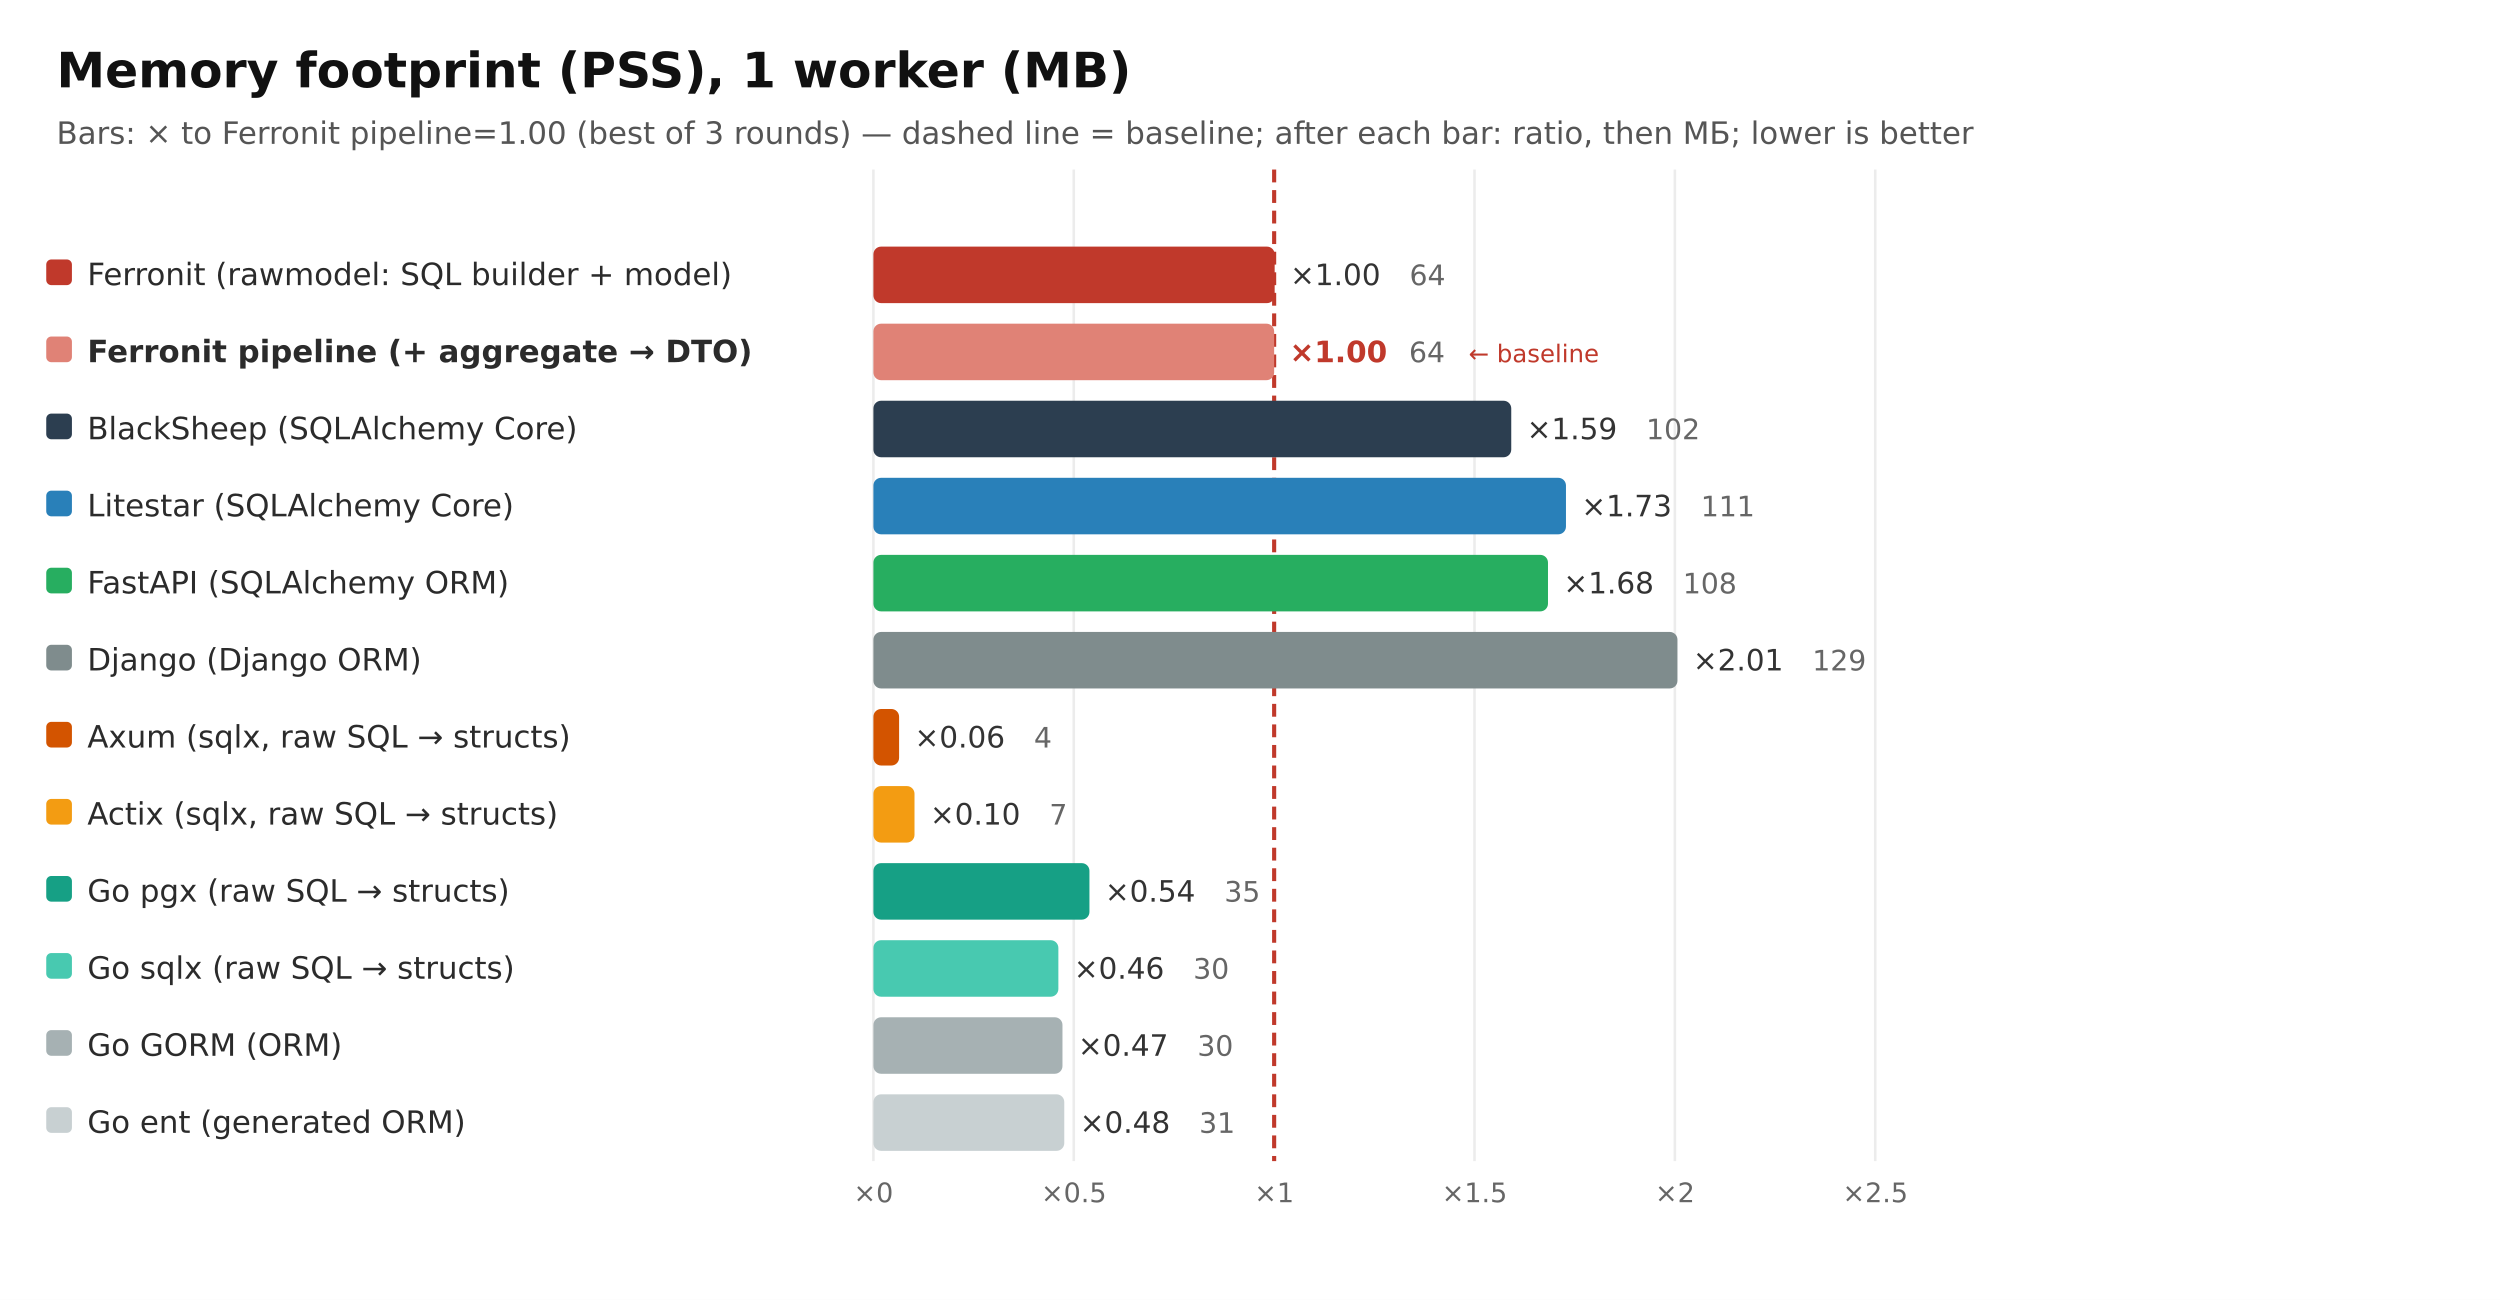
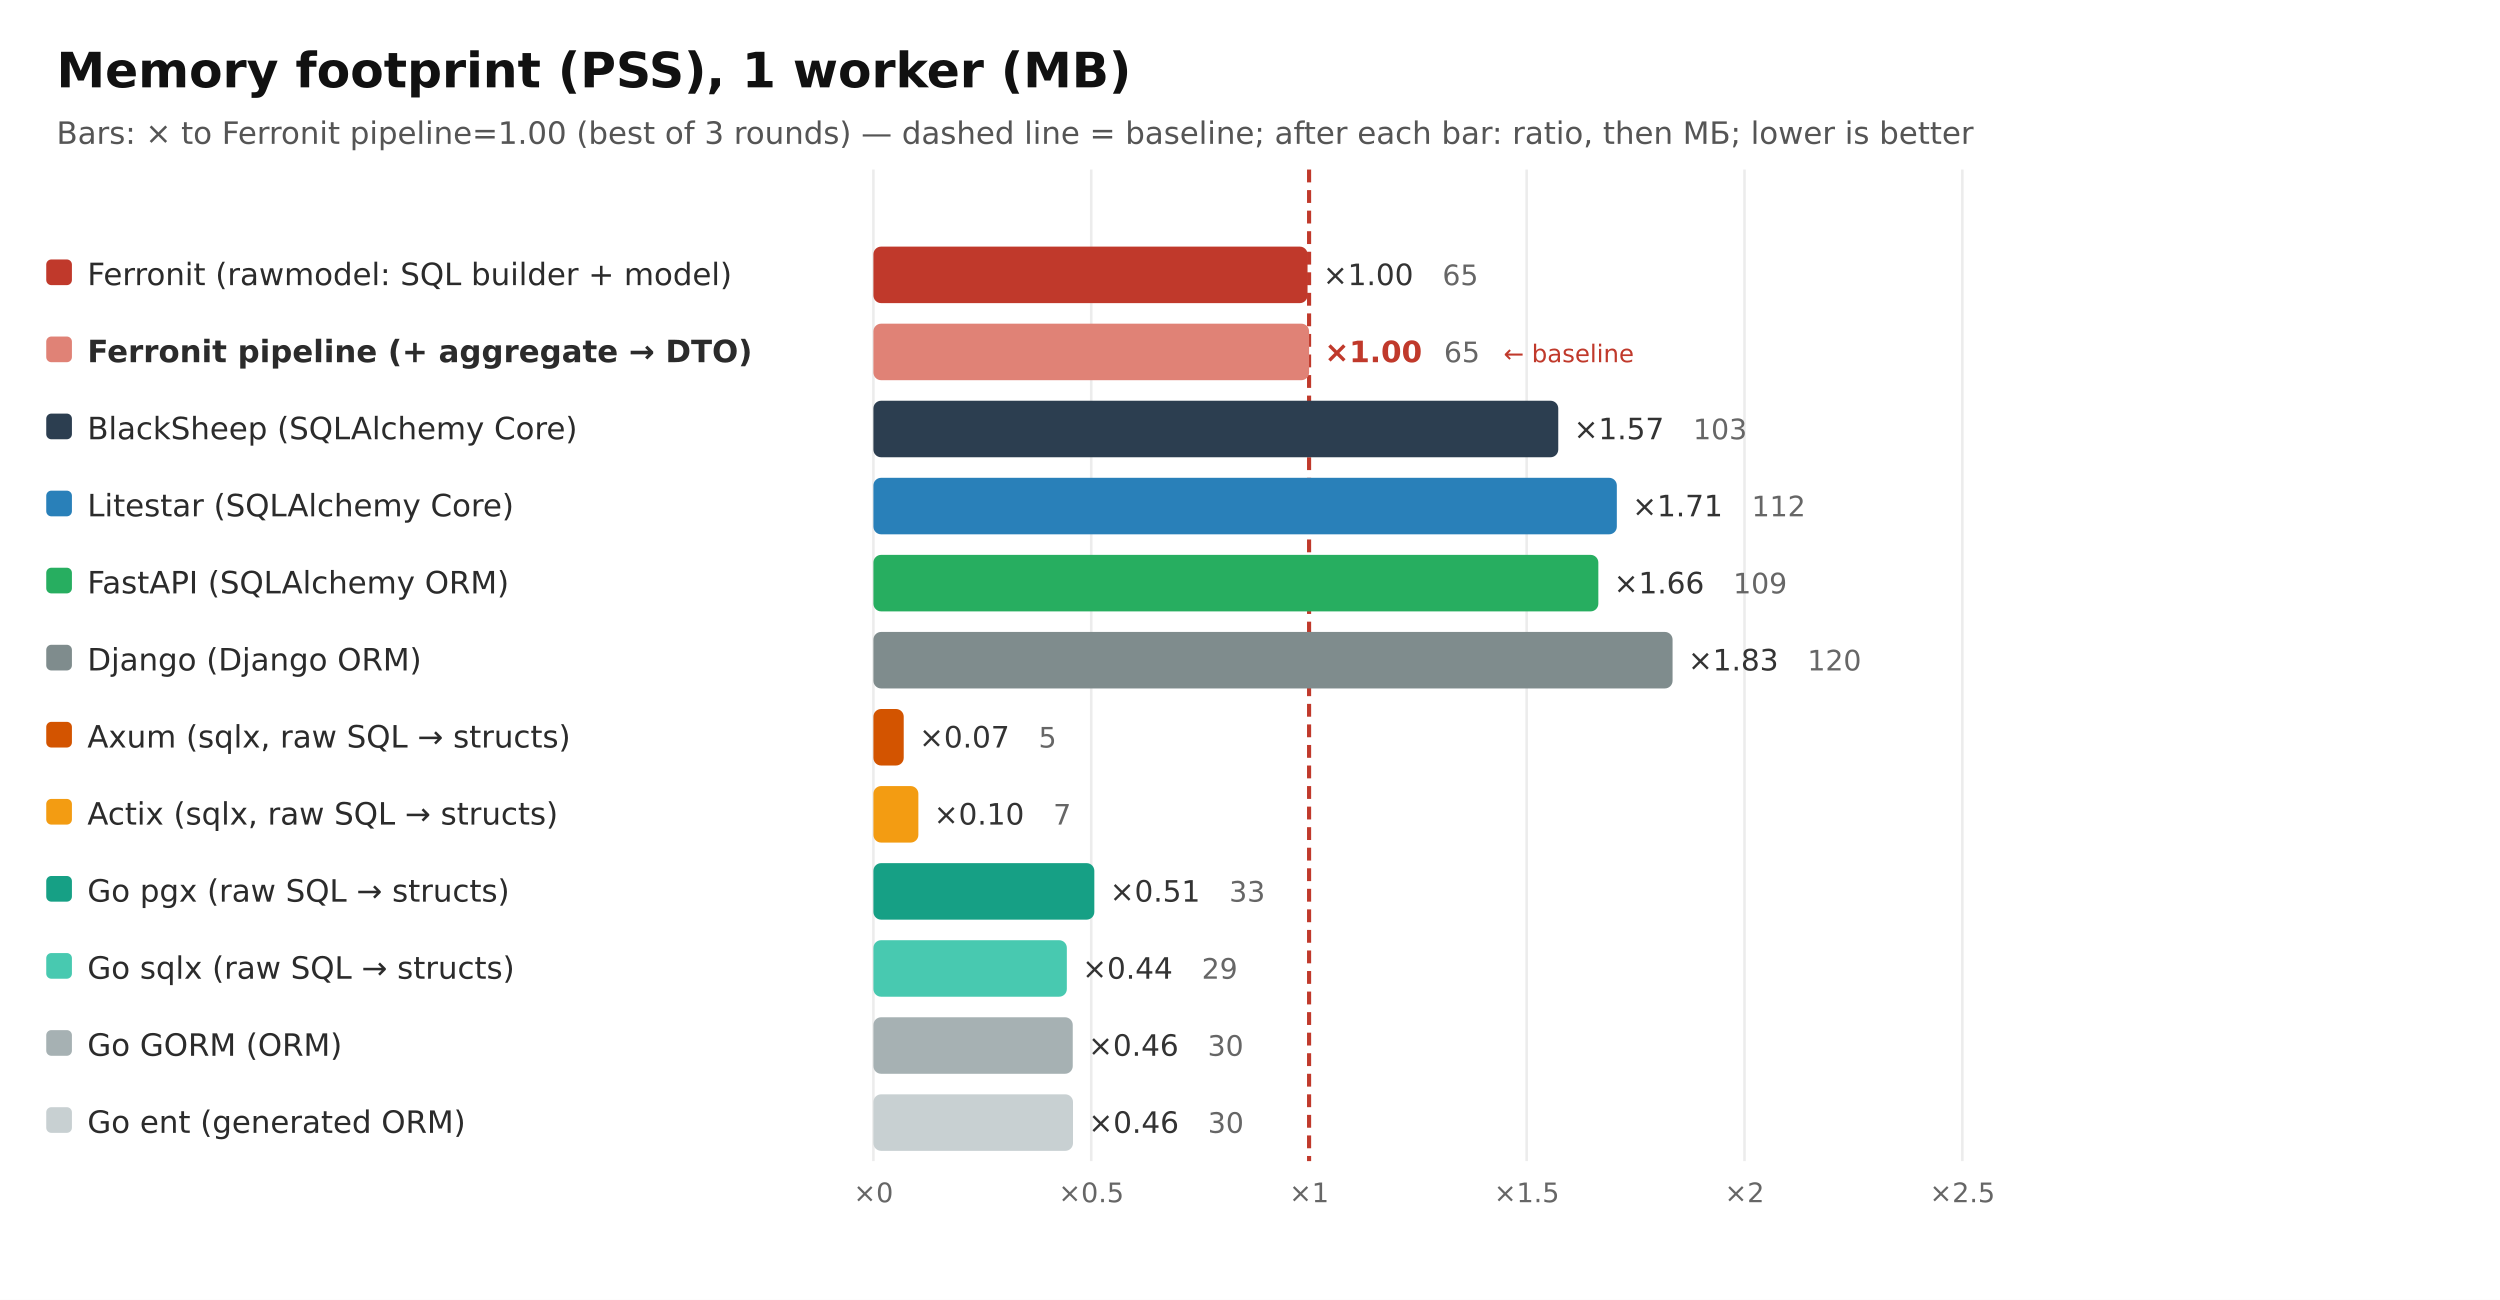
<svg xmlns="http://www.w3.org/2000/svg" width="973.2" height="506" viewBox="0 0 973.2 506" font-family="DejaVu Sans, Helvetica, Arial, sans-serif">
  <rect width="973.2" height="506" fill="#ffffff" />
  <text x="22" y="34" font-size="19" font-weight="700" fill="#111">Memory footprint (PSS), 1 worker (MB)</text>
  <text x="22" y="56" font-size="12" fill="#555">Bars: × to Ferronit pipeline=1.00 (best of 3 rounds) — dashed line = baseline; after each bar: ratio, then МБ; lower is better</text>
  <line x1="340.0" y1="66" x2="340.0" y2="452" stroke="#ececec" stroke-width="1" />
  <text x="340.0" y="468" font-size="10.5" fill="#666" text-anchor="middle">×0</text>
-   <line x1="418.0" y1="66" x2="418.0" y2="452" stroke="#ececec" stroke-width="1" />
-   <text x="418.0" y="468" font-size="10.5" fill="#666" text-anchor="middle">×0.5</text>
-   <line x1="496.0" y1="66" x2="496.0" y2="452" stroke="#c0392b" stroke-width="1.6" stroke-dasharray="5 3" />
-   <text x="496.0" y="468" font-size="10.5" fill="#666" text-anchor="middle">×1</text>
-   <line x1="574.0" y1="66" x2="574.0" y2="452" stroke="#ececec" stroke-width="1" />
-   <text x="574.0" y="468" font-size="10.5" fill="#666" text-anchor="middle">×1.5</text>
-   <line x1="652.0" y1="66" x2="652.0" y2="452" stroke="#ececec" stroke-width="1" />
-   <text x="652.0" y="468" font-size="10.5" fill="#666" text-anchor="middle">×2</text>
-   <line x1="730.0" y1="66" x2="730.0" y2="452" stroke="#ececec" stroke-width="1" />
-   <text x="730.0" y="468" font-size="10.5" fill="#666" text-anchor="middle">×2.5</text>
+   <line x1="424.8" y1="66" x2="424.8" y2="452" stroke="#ececec" stroke-width="1" />
+   <text x="424.8" y="468" font-size="10.5" fill="#666" text-anchor="middle">×0.5</text>
+   <line x1="509.6" y1="66" x2="509.6" y2="452" stroke="#c0392b" stroke-width="1.6" stroke-dasharray="5 3" />
+   <text x="509.6" y="468" font-size="10.5" fill="#666" text-anchor="middle">×1</text>
+   <line x1="594.3" y1="66" x2="594.3" y2="452" stroke="#ececec" stroke-width="1" />
+   <text x="594.3" y="468" font-size="10.5" fill="#666" text-anchor="middle">×1.5</text>
+   <line x1="679.1" y1="66" x2="679.1" y2="452" stroke="#ececec" stroke-width="1" />
+   <text x="679.1" y="468" font-size="10.5" fill="#666" text-anchor="middle">×2</text>
+   <line x1="763.9" y1="66" x2="763.9" y2="452" stroke="#ececec" stroke-width="1" />
+   <text x="763.9" y="468" font-size="10.5" fill="#666" text-anchor="middle">×2.5</text>
  <rect x="18" y="101" width="10" height="10" rx="2" fill="#c0392b" />
  <text x="34" y="111" font-size="12" fill="#2b2b2b">Ferronit (rawmodel: SQL builder + model)</text>
-   <rect x="340" y="96" width="156.2" height="22" rx="3" fill="#c0392b" />
-   <text x="502.2" y="111" font-size="11.5" fill="#333">×1.00</text>
-   <text x="548.7" y="111" font-size="11" fill="#666">64</text>
+   <rect x="340" y="96" width="169.0" height="22" rx="3" fill="#c0392b" />
+   <text x="515.0" y="111" font-size="11.5" fill="#333">×1.00</text>
+   <text x="561.5" y="111" font-size="11" fill="#666">65</text>
  <rect x="18" y="131" width="10" height="10" rx="2" fill="#e08276" />
  <text x="34" y="141" font-size="12" fill="#2b2b2b" font-weight="700">Ferronit pipeline (+ aggregate → DTO)</text>
-   <rect x="340" y="126" width="156.0" height="22" rx="3" fill="#e08276" />
-   <text x="502.0" y="141" font-size="11.5" fill="#c0392b" font-weight="700">×1.00</text>
-   <text x="548.5" y="141" font-size="11" fill="#666">64</text>
-   <text x="571.7" y="141" font-size="9.5" fill="#c0392b">← baseline</text>
+   <rect x="340" y="126" width="169.6" height="22" rx="3" fill="#e08276" />
+   <text x="515.6" y="141" font-size="11.5" fill="#c0392b" font-weight="700">×1.00</text>
+   <text x="562.1" y="141" font-size="11" fill="#666">65</text>
+   <text x="585.3" y="141" font-size="9.5" fill="#c0392b">← baseline</text>
  <rect x="18" y="161" width="10" height="10" rx="2" fill="#2c3e50" />
  <text x="34" y="171" font-size="12" fill="#2b2b2b">BlackSheep (SQLAlchemy Core)</text>
-   <rect x="340" y="156" width="248.3" height="22" rx="3" fill="#2c3e50" />
-   <text x="594.3" y="171" font-size="11.5" fill="#333">×1.59</text>
-   <text x="640.8" y="171" font-size="11" fill="#666">102</text>
+   <rect x="340" y="156" width="266.6" height="22" rx="3" fill="#2c3e50" />
+   <text x="612.6" y="171" font-size="11.5" fill="#333">×1.57</text>
+   <text x="659.1" y="171" font-size="11" fill="#666">103</text>
  <rect x="18" y="191" width="10" height="10" rx="2" fill="#2980b9" />
  <text x="34" y="201" font-size="12" fill="#2b2b2b">Litestar (SQLAlchemy Core)</text>
-   <rect x="340" y="186" width="269.6" height="22" rx="3" fill="#2980b9" />
-   <text x="615.6" y="201" font-size="11.5" fill="#333">×1.73</text>
-   <text x="662.1" y="201" font-size="11" fill="#666">111</text>
+   <rect x="340" y="186" width="289.4" height="22" rx="3" fill="#2980b9" />
+   <text x="635.4" y="201" font-size="11.5" fill="#333">×1.71</text>
+   <text x="681.9" y="201" font-size="11" fill="#666">112</text>
  <rect x="18" y="221" width="10" height="10" rx="2" fill="#27ae60" />
  <text x="34" y="231" font-size="12" fill="#2b2b2b">FastAPI (SQLAlchemy ORM)</text>
-   <rect x="340" y="216" width="262.6" height="22" rx="3" fill="#27ae60" />
-   <text x="608.6" y="231" font-size="11.5" fill="#333">×1.68</text>
-   <text x="655.1" y="231" font-size="11" fill="#666">108</text>
+   <rect x="340" y="216" width="282.2" height="22" rx="3" fill="#27ae60" />
+   <text x="628.2" y="231" font-size="11.5" fill="#333">×1.66</text>
+   <text x="674.7" y="231" font-size="11" fill="#666">109</text>
  <rect x="18" y="251" width="10" height="10" rx="2" fill="#7f8c8d" />
  <text x="34" y="261" font-size="12" fill="#2b2b2b">Django (Django ORM)</text>
-   <rect x="340" y="246" width="313.0" height="22" rx="3" fill="#7f8c8d" />
-   <text x="659.0" y="261" font-size="11.5" fill="#333">×2.01</text>
-   <text x="705.5" y="261" font-size="11" fill="#666">129</text>
+   <rect x="340" y="246" width="311.1" height="22" rx="3" fill="#7f8c8d" />
+   <text x="657.1" y="261" font-size="11.5" fill="#333">×1.83</text>
+   <text x="703.6" y="261" font-size="11" fill="#666">120</text>
  <rect x="18" y="281" width="10" height="10" rx="2" fill="#d35400" />
  <text x="34" y="291" font-size="12" fill="#2b2b2b">Axum (sqlx, raw SQL → structs)</text>
-   <rect x="340" y="276" width="10.0" height="22" rx="3" fill="#d35400" />
-   <text x="356.0" y="291" font-size="11.5" fill="#333">×0.06</text>
-   <text x="402.5" y="291" font-size="11" fill="#666">4</text>
+   <rect x="340" y="276" width="11.8" height="22" rx="3" fill="#d35400" />
+   <text x="357.8" y="291" font-size="11.5" fill="#333">×0.07</text>
+   <text x="404.3" y="291" font-size="11" fill="#666">5</text>
  <rect x="18" y="311" width="10" height="10" rx="2" fill="#f39c12" />
  <text x="34" y="321" font-size="12" fill="#2b2b2b">Actix (sqlx, raw SQL → structs)</text>
-   <rect x="340" y="306" width="16.0" height="22" rx="3" fill="#f39c12" />
-   <text x="362.0" y="321" font-size="11.5" fill="#333">×0.10</text>
-   <text x="408.5" y="321" font-size="11" fill="#666">7</text>
+   <rect x="340" y="306" width="17.5" height="22" rx="3" fill="#f39c12" />
+   <text x="363.5" y="321" font-size="11.5" fill="#333">×0.10</text>
+   <text x="410.0" y="321" font-size="11" fill="#666">7</text>
  <rect x="18" y="341" width="10" height="10" rx="2" fill="#16a085" />
  <text x="34" y="351" font-size="12" fill="#2b2b2b">Go pgx (raw SQL → structs)</text>
-   <rect x="340" y="336" width="84.1" height="22" rx="3" fill="#16a085" />
-   <text x="430.1" y="351" font-size="11.5" fill="#333">×0.54</text>
-   <text x="476.6" y="351" font-size="11" fill="#666">35</text>
+   <rect x="340" y="336" width="86.0" height="22" rx="3" fill="#16a085" />
+   <text x="432.0" y="351" font-size="11.5" fill="#333">×0.51</text>
+   <text x="478.5" y="351" font-size="11" fill="#666">33</text>
  <rect x="18" y="371" width="10" height="10" rx="2" fill="#48c9b0" />
  <text x="34" y="381" font-size="12" fill="#2b2b2b">Go sqlx (raw SQL → structs)</text>
-   <rect x="340" y="366" width="72.0" height="22" rx="3" fill="#48c9b0" />
-   <text x="418.0" y="381" font-size="11.5" fill="#333">×0.46</text>
-   <text x="464.5" y="381" font-size="11" fill="#666">30</text>
+   <rect x="340" y="366" width="75.3" height="22" rx="3" fill="#48c9b0" />
+   <text x="421.3" y="381" font-size="11.5" fill="#333">×0.44</text>
+   <text x="467.8" y="381" font-size="11" fill="#666">29</text>
  <rect x="18" y="401" width="10" height="10" rx="2" fill="#a6b1b3" />
  <text x="34" y="411" font-size="12" fill="#2b2b2b">Go GORM (ORM)</text>
-   <rect x="340" y="396" width="73.6" height="22" rx="3" fill="#a6b1b3" />
-   <text x="419.6" y="411" font-size="11.5" fill="#333">×0.47</text>
-   <text x="466.1" y="411" font-size="11" fill="#666">30</text>
+   <rect x="340" y="396" width="77.6" height="22" rx="3" fill="#a6b1b3" />
+   <text x="423.6" y="411" font-size="11.5" fill="#333">×0.46</text>
+   <text x="470.1" y="411" font-size="11" fill="#666">30</text>
  <rect x="18" y="431" width="10" height="10" rx="2" fill="#c8d0d2" />
  <text x="34" y="441" font-size="12" fill="#2b2b2b">Go ent (generated ORM)</text>
-   <rect x="340" y="426" width="74.3" height="22" rx="3" fill="#c8d0d2" />
-   <text x="420.3" y="441" font-size="11.5" fill="#333">×0.48</text>
-   <text x="466.8" y="441" font-size="11" fill="#666">31</text>
+   <rect x="340" y="426" width="77.7" height="22" rx="3" fill="#c8d0d2" />
+   <text x="423.7" y="441" font-size="11.5" fill="#333">×0.46</text>
+   <text x="470.2" y="441" font-size="11" fill="#666">30</text>
</svg>
